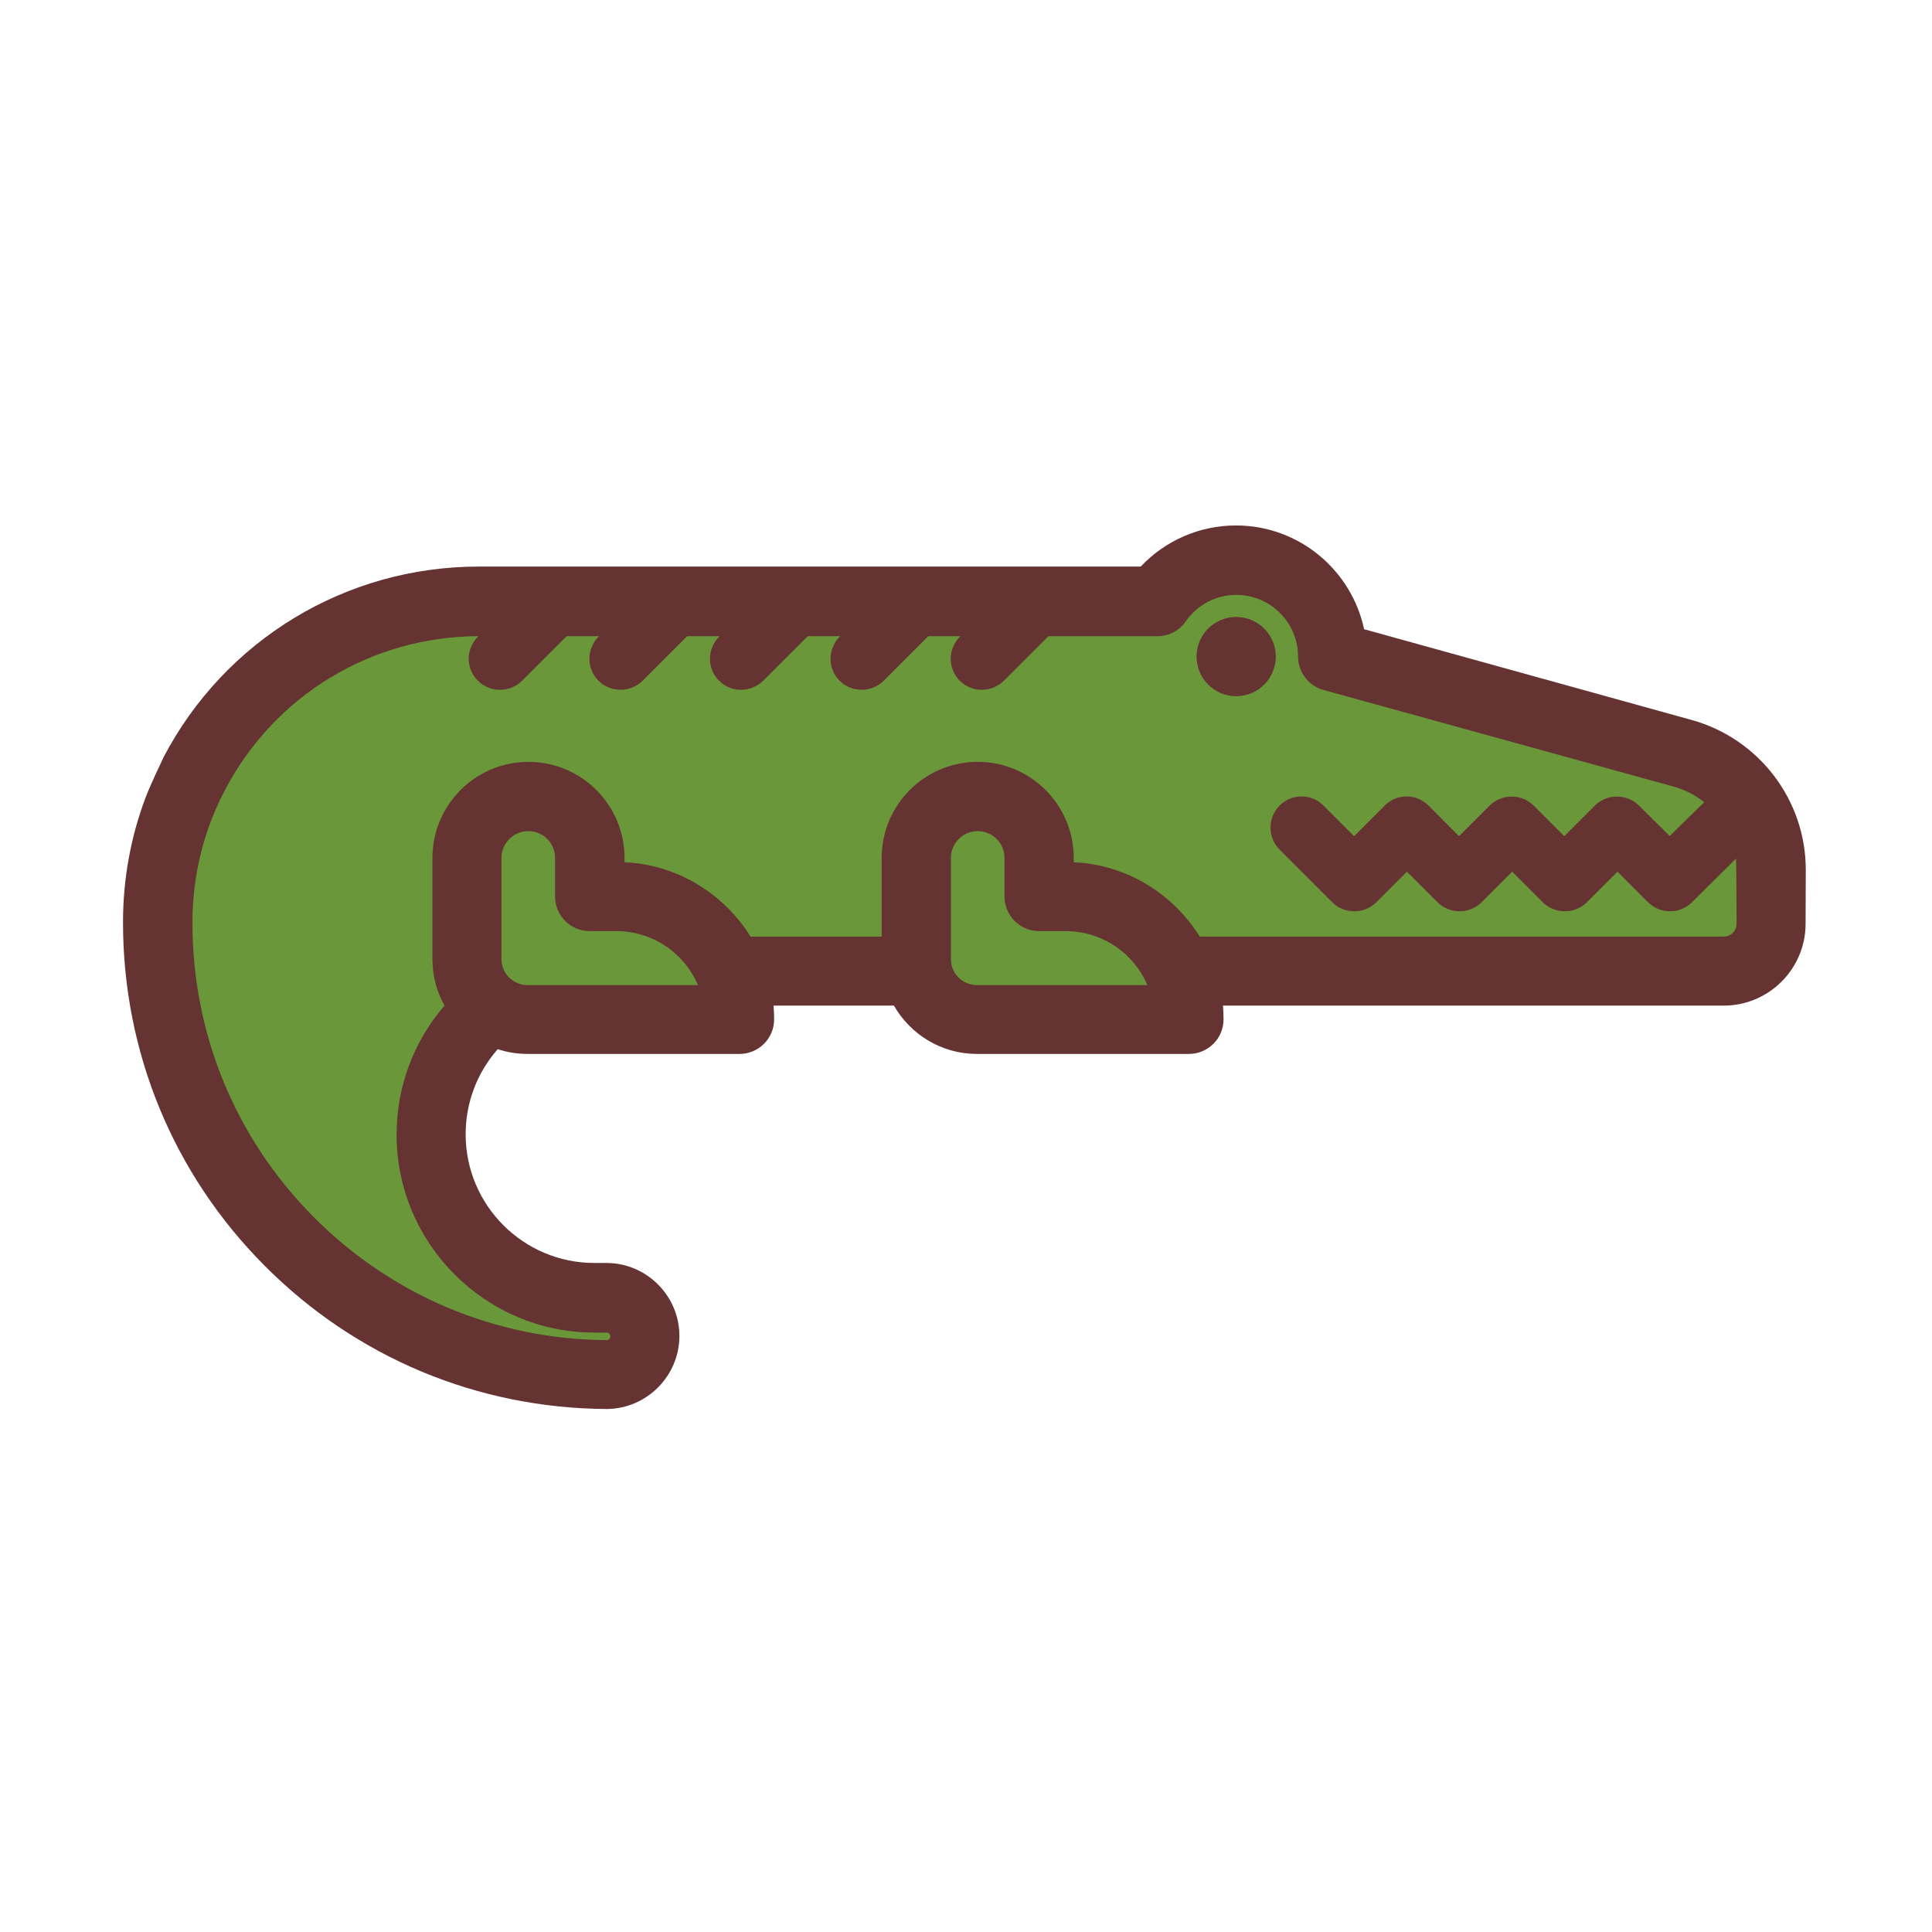
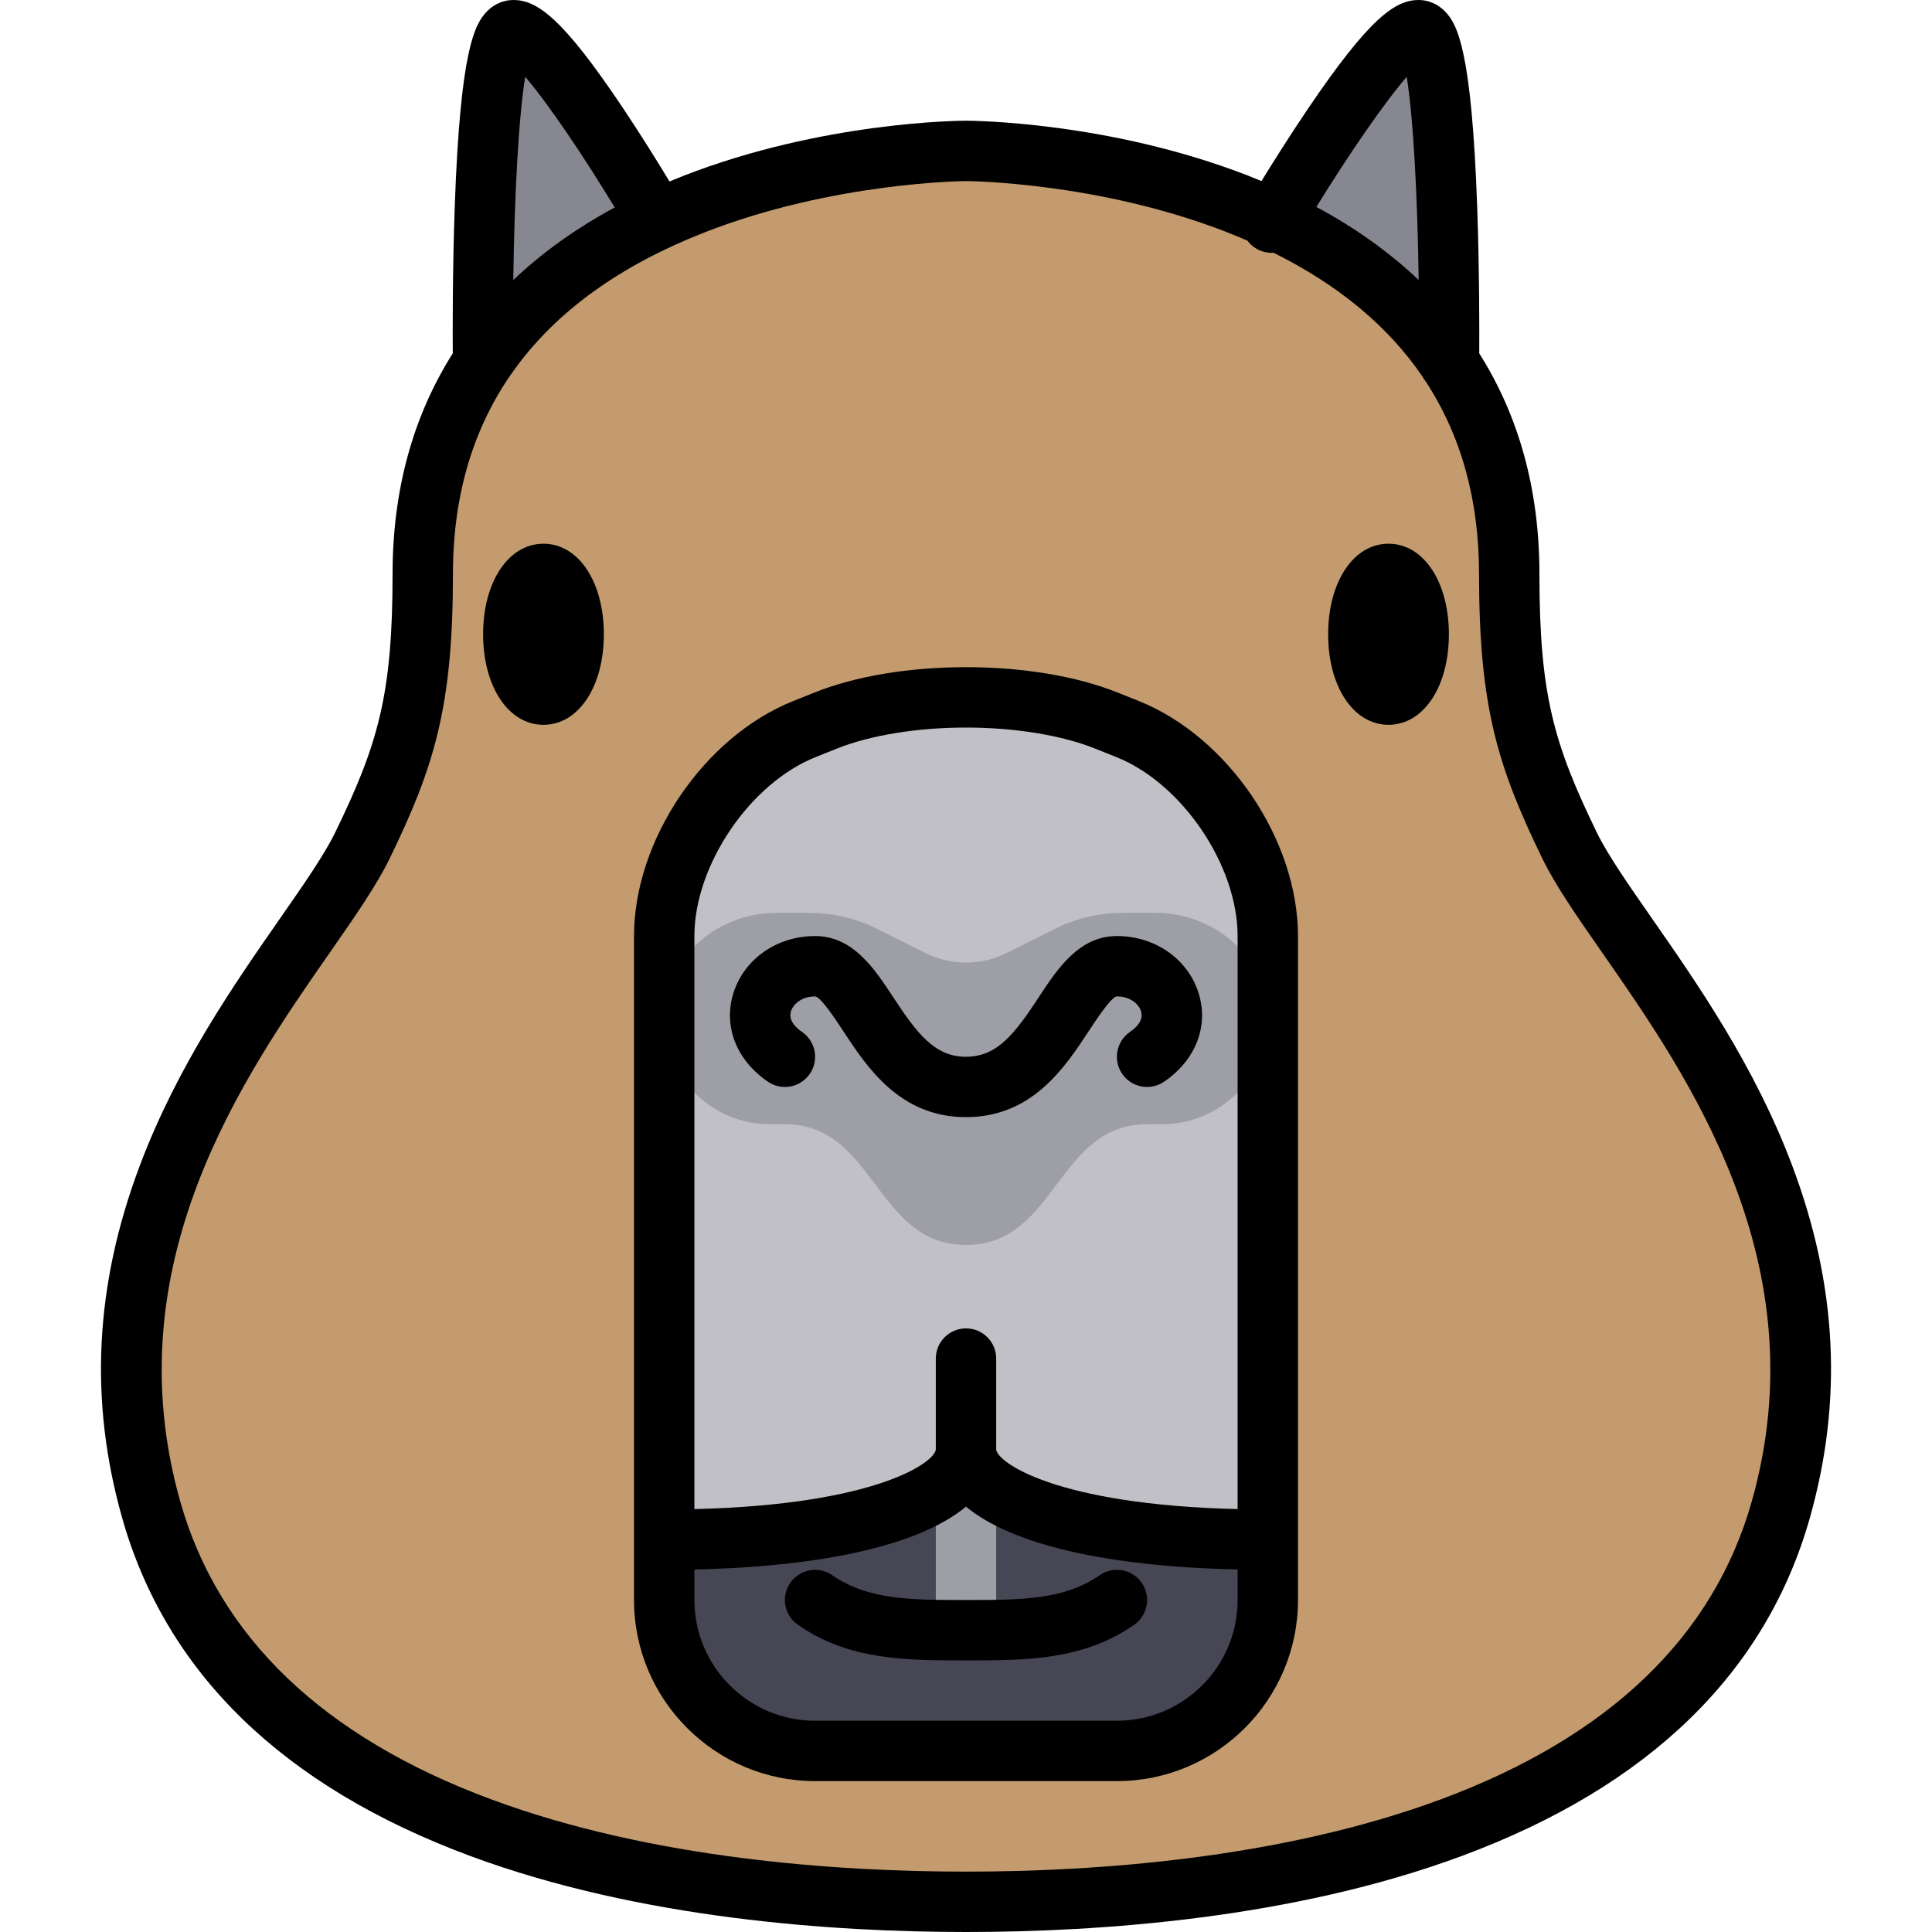
- <svg xmlns="http://www.w3.org/2000/svg" width="800px" height="800px" viewBox="0 0 1024 1024" class="icon" version="1.1">
-   <path d="M920.4 489.7s-0.1-32.6-0.3-34.6l-23.5 23c-6.5 6.4-16.9 6.4-23.3 0L857 462l-16.2 16.2c-3.1 3.1-7.3 4.8-11.7 4.8-4.4 0-8.6-1.7-11.7-4.8L801.3 462l-16.2 16.2c-3.1 3.1-7.3 4.8-11.7 4.8-4.4 0-8.6-1.7-11.7-4.8L745.5 462l-16.2 16.2c-3.1 3.1-7.3 4.8-11.7 4.8-4.4 0-8.6-1.7-11.7-4.8L678 450.3c-6.4-6.5-6.4-16.9 0-23.3 6.5-6.5 16.9-6.5 23.3 0l16.2 16.2 16.2-16.2c6.4-6.5 16.9-6.5 23.3 0l16.2 16.2 16.2-16.2c3.1-3.1 7.3-4.8 11.7-4.8 4.4 0 8.6 1.7 11.7 4.8l16.2 16.2 16.2-16.2c3.1-3.1 7.3-4.8 11.7-4.8 4.4 0 8.6 1.7 11.7 4.8l16.2 16.2s17.6-17.4 18.3-17.9c-4.7-3.7-10.2-6.6-16.3-8.3l-185.5-51.2c-8-2.2-13.5-9.4-13.5-17.7 0-18-14.7-32.7-32.7-32.7-10.7 0-20.7 5.2-26.8 14-3.4 4.9-9.1 7.9-15 7.9h-57.8L532 360.8c-3.2 3.2-7.4 4.8-11.7 4.8-4.2 0-8.5-1.6-11.7-4.8-6.4-6.4-6.4-16.9 0-23.3l0.3-0.3h-17.2l-23.6 23.6c-3.2 3.2-7.4 4.8-11.7 4.8-4.2 0-8.5-1.6-11.7-4.8-6.4-6.4-6.4-16.9 0-23.3l0.3-0.3h-17l-23.6 23.6c-3.2 3.2-7.4 4.8-11.7 4.8-4.2 0-8.5-1.6-11.7-4.8-6.4-6.4-6.4-16.9 0-23.3l0.3-0.3h-17.2l-23.6 23.6c-3.2 3.2-7.4 4.8-11.7 4.8-4.2 0-8.5-1.6-11.7-4.8-6.4-6.4-6.4-16.9 0-23.3l0.3-0.3h-17.2l-23.6 23.6c-3.2 3.2-7.4 4.8-11.7 4.8-4.2 0-8.4-1.6-11.7-4.8-6.5-6.4-6.5-16.9 0-23.3l0.3-0.3c-56.7 0.1-108.1 31.3-134.4 81.6-0.1 0.1-0.1 0.3-0.2 0.4-2.8 5.3-5.3 10.9-7.4 16.5-6.4 17-9.6 35-9.6 53.4 0 58.9 22.8 114.3 64.3 156 41.4 41.6 96.5 64.8 155.3 65.2 1.1-0.1 1.9-0.9 1.9-2s-0.9-2-2-2H315c-57.8 0-104.9-47.1-104.9-104.9 0-25.4 9.1-49.5 25.4-68.4-4.1-7.3-6.4-15.7-6.4-24.6v-53.7c0-28.1 22.8-50.9 50.9-50.9 28.1 0 50.9 22.8 50.9 50.9v2.3c28.2 1.4 52.8 16.8 66.8 39.4h69.5v-41.7c0-28.1 22.8-50.9 50.9-50.9 28.1 0 50.9 22.8 50.9 50.9v2.3c28.2 1.4 52.8 16.8 66.8 39.4h277.7c3.9 0 6.9-3 6.9-6.7z" fill="#6A973A" />
-   <path d="M896.6 381.6c35.8 9.9 60.7 42.7 60.5 79.8l-0.1 28.4c-0.1 23.8-19.5 43.2-43.4 43.2H648.2c0.2 2.4 0.3 4.8 0.3 7.3 0 10.1-8.2 18.3-18.3 18.3H517.7c-18.8 0-35.2-10.4-43.9-25.6H410c0.2 2.4 0.3 4.8 0.3 7.3 0 10.1-8.2 18.3-18.3 18.3H279.5c-5.5 0-10.7-0.9-15.7-2.5-10.9 12.4-17 28.3-17 45.1 0 37.6 30.6 68.2 68.2 68.2h6.4c21.3 0 38.7 17.4 38.7 38.7 0 21-17.1 38.4-38.2 38.7h-0.4c-68.6-0.4-133-27.4-181.3-76-48.4-48.6-75-113.2-75-181.9 0-22.8 4-45.1 12-66.3 2.6-6.9 9.2-20.5 9.2-20.6 0.1-0.1 0.1-0.2 0.1-0.3 32.6-62.5 96.7-101.4 167.2-101.4h350.9c13-13.8 31.2-21.8 50.5-21.8 33.3 0 61.2 23.6 67.9 55l173.6 48.1z" fill="#663333" />
-   <path d="M676.2 348c0-11.6-9.4-21-21-21s-21 9.4-21 21 9.4 21 21 21c11.6 0.1 21-9.3 21-21z" fill="#663333" />
-   <path d="M920.1 455.1c0.3 2 0.3 34.6 0.3 34.6 0 3.7-3 6.7-6.7 6.7H635.9c-14.1-22.6-38.6-38.1-66.8-39.4v-2.3c0-28.1-22.8-50.9-50.9-50.9-28.1 0-50.9 22.8-50.9 50.9v41.7h-69.5c-14.1-22.6-38.6-38.1-66.8-39.4v-2.3c0-28.1-22.8-50.9-50.9-50.9-28.1 0-50.9 22.8-50.9 50.9v53.7c0 8.9 2.3 17.3 6.4 24.6-16.3 18.8-25.4 42.9-25.4 68.4 0 57.8 47.1 104.9 104.9 104.9h6.4c1.1 0 2 0.9 2 2s-0.9 2-1.9 2c-58.7-0.4-113.9-23.6-155.3-65.2-41.5-41.7-64.3-97.1-64.3-156 0-18.4 3.2-36.3 9.6-53.4 2.1-5.6 4.6-11.2 7.4-16.5 0.1-0.1 0.1-0.3 0.2-0.4 26.3-50.3 77.8-81.5 134.4-81.6l-0.3 0.3c-6.5 6.5-6.5 16.9 0 23.3 3.2 3.2 7.4 4.8 11.7 4.8 4.2 0 8.5-1.6 11.7-4.8l23.6-23.6h17.2l-0.3 0.3c-6.4 6.5-6.4 16.9 0 23.3 3.2 3.2 7.4 4.8 11.7 4.8 4.2 0 8.4-1.6 11.7-4.8l23.6-23.6h17.2l-0.3 0.3c-6.4 6.5-6.4 16.9 0 23.3 3.2 3.2 7.4 4.8 11.7 4.8 4.2 0 8.4-1.6 11.7-4.8l23.6-23.6h17.2l-0.3 0.3c-6.4 6.5-6.4 16.9 0 23.3 3.2 3.2 7.4 4.8 11.7 4.8 4.2 0 8.4-1.6 11.7-4.8l23.6-23.6h17l-0.3 0.3c-6.4 6.5-6.4 16.9 0 23.3 3.2 3.2 7.4 4.8 11.7 4.8 4.2 0 8.4-1.6 11.7-4.8l23.6-23.6h57.8c6 0 11.6-2.9 15-7.9 6.1-8.8 16.1-14 26.8-14 18 0 32.7 14.7 32.7 32.7 0 8.2 5.5 15.5 13.5 17.7L887 416.9c6.1 1.7 11.5 4.5 16.3 8.3-0.7 0.5-18.3 17.9-18.3 17.9L868.7 427c-3.1-3.1-7.3-4.8-11.7-4.8-4.4 0-8.6 1.7-11.7 4.8l-16.2 16.2-16.2-16.2c-3.1-3.1-7.3-4.8-11.7-4.8-4.4 0-8.6 1.7-11.7 4.8l-16.2 16.2-16.1-16.2c-6.5-6.5-16.9-6.5-23.3 0l-16.2 16.2-16.2-16.2c-6.4-6.5-16.9-6.5-23.3 0-6.4 6.4-6.4 16.9 0 23.3l27.9 27.9c3.1 3.1 7.3 4.8 11.7 4.8 4.4 0 8.6-1.7 11.7-4.8l16.2-16.2 16.2 16.2c3.1 3.1 7.3 4.8 11.7 4.8 4.4 0 8.6-1.7 11.7-4.8l16.2-16.2 16.2 16.2c3.1 3.1 7.3 4.8 11.7 4.8 4.4 0 8.6-1.7 11.7-4.8l16.2-16.2 16.2 16.2c6.5 6.4 16.9 6.4 23.3 0l23.3-23.1z" fill="#6A973A" />
-   <path d="M655.2 327c11.6 0 21 9.4 21 21s-9.4 21-21 21-21-9.4-21-21 9.4-21 21-21z" fill="#663333" />
-   <path d="M608.1 522.1h-90.4c-7.6 0-13.7-6.2-13.7-13.7v-53.7c0-7.8 6.4-14.2 14.2-14.2s14.2 6.4 14.2 14.2v20.5c0 10.1 8.2 18.3 18.3 18.3H565c19.3 0.1 36 11.8 43.1 28.6zM369.9 522.1h-90.4c-7.6 0-13.7-6.2-13.7-13.7v-53.7c0-7.8 6.4-14.2 14.2-14.2 7.9 0 14.2 6.4 14.2 14.2v20.5c0 10.1 8.2 18.3 18.3 18.3h14.3c19.4 0.1 36 11.8 43.1 28.6z" fill="#6A973A" />
+ <svg xmlns="http://www.w3.org/2000/svg" height="800px" width="800px" version="1.1" id="Layer_1" viewBox="0 0 512 512" xml:space="preserve">
+   <path style="fill:#C39B6E;" d="M256,504c79.313,0,191.59-17.715,215.945-103.974c23.994-84.979-41.25-145.667-55.985-175.956  c-11.997-24.66-15.996-39.323-15.996-71.981C399.964,40.117,256,39.992,256,39.992s-143.964,0.125-143.964,112.097  c0,32.658-3.999,47.321-15.996,71.981c-14.735,30.289-79.979,90.978-55.985,175.956C64.41,486.285,176.687,504,256,504z" />
+   <path style="fill:#C0C0C6;" d="M335.98,424.021c0,21.994-17.996,39.989-39.99,39.989h-79.98c-21.995,0-39.99-17.995-39.99-39.989  V248.064c0-21.994,16.708-46.673,37.13-54.842l5.72-2.288c20.421-8.169,53.838-8.169,74.26,0l5.72,2.288  c20.421,8.169,37.13,32.848,37.13,54.842V424.021z" />
+   <path style="fill:#464655;" d="M334,430.734C334,471.575,280.616,464,256,464s-78,7.575-78-33.266  c-7.074-35.938,18.692-20.409,36-25.734c21.279-6.548,42-14,42-14s19.018,6.444,41,14C313.079,410.527,338.696,394.607,334,430.734z  " />
+   <g>
+     <path style="fill:#9E9EA6;" d="M256.1,434c4.352,0.009,7.9-3.473,7.9-7.824v-26.401c0-5.666-3.582-10.258-8-10.258   s-8,4.592-8,10.258v26.401c0,4.351,3.549,7.833,7.9,7.824C255.967,434,256.033,434,256.1,434z" />
+     <path style="fill:#9E9EA6;" d="M306.416,241.93h-8.975c-6.21,0-12.335,1.446-17.889,4.223l-12.818,6.409   c-6.757,3.379-14.71,3.379-21.467,0l-12.818-6.409c-5.554-2.777-11.679-4.223-17.889-4.223h-8.975   c-15.162,0-28.752,11.353-29.545,26.494c-0.846,16.148,11.998,29.506,27.96,29.506h4c24,0,24,32,48,32s24-32,48-32h4   c15.963,0,28.806-13.358,27.96-29.506C335.167,253.283,321.577,241.93,306.416,241.93z" />
+   </g>
+   <g>
+     <path style="fill:#878791;" d="M136.03,8c-8.998,0-7.998,79.98-7.998,79.98L174,59C174,59,145.028,8,136.03,8z" />
+     <path style="fill:#878791;" d="M375.97,8C366.972,8,337,58,337,58l46.968,29.98C383.968,87.98,384.968,8,375.97,8z" />
+   </g>
+   <path d="M301.821,185.795l-5.72-2.288c-10.799-4.32-25.041-6.699-40.101-6.699s-29.302,2.378-40.101,6.699l-5.72,2.288  c-23.64,9.456-42.159,36.808-42.159,62.27V424.02c0,26.462,21.528,47.991,47.99,47.991h79.979c26.462,0,47.99-21.528,47.99-47.991  V248.064C343.98,222.603,325.461,195.251,301.821,185.795z M327.98,424.02c0,17.64-14.351,31.991-31.99,31.991h-79.98  c-17.64,0-31.99-14.351-31.99-31.991v-8.091c34.97-0.777,59.995-6.7,71.98-16.65c11.985,9.95,37.01,15.873,71.98,16.65V424.02z   M327.98,399.924C279.563,398.777,264,387.379,264,384.03v-23.994c0-4.418-3.582-8-8-8s-8,3.582-8,8v23.994  c0,3.349-15.563,14.747-63.98,15.894v-151.86c0-18.741,14.7-40.454,32.101-47.414l5.72-2.288c8.824-3.53,21.275-5.554,34.159-5.554  s25.334,2.024,34.159,5.554l5.72,2.288c17.401,6.96,32.101,28.673,32.101,47.414V399.924z" />
+   <path d="M275.221,264.37c-6.222,9.474-10.921,15.684-19.221,15.684s-12.999-6.21-19.22-15.684  c-5.02-7.644-10.708-16.308-20.769-16.308c-10.151,0-18.862,6.109-21.675,15.201c-2.698,8.72,0.812,17.685,9.159,23.396  c3.646,2.496,8.625,1.562,11.12-2.085s1.562-8.625-2.085-11.12c-1.731-1.185-3.642-3.094-2.909-5.462  c0.585-1.893,2.835-3.93,6.39-3.93c1.426,0,5.608,6.37,7.395,9.09c6.347,9.665,15.039,22.902,32.595,22.902  s26.248-13.237,32.595-22.902c1.786-2.72,5.969-9.09,7.395-9.09c3.555,0,5.804,2.037,6.39,3.93c0.732,2.368-1.178,4.277-2.909,5.462  c-3.646,2.495-4.58,7.474-2.085,11.12s7.473,4.579,11.12,2.085c8.347-5.711,11.857-14.676,9.159-23.396  c-2.813-9.092-11.523-15.201-21.675-15.201C285.929,248.063,280.24,256.726,275.221,264.37z" />
+   <path d="M220.579,417.453c-3.625-2.522-8.612-1.629-11.136,1.999c-2.523,3.627-1.628,8.612,1.999,11.136  c13.557,9.431,28.615,9.431,44.558,9.431s31.001,0,44.558-9.431c3.627-2.523,4.522-7.509,1.999-11.136  c-2.524-3.627-7.51-4.521-11.136-1.999c-9.438,6.565-20.904,6.565-35.421,6.565C241.483,424.018,230.016,424.018,220.579,417.453z" />
+   <path d="M144.028,144.089c-9.27,0-15.998,10.092-15.998,23.996s6.728,23.996,15.998,23.996s15.998-10.092,15.998-23.996  S153.298,144.089,144.028,144.089z" />
+   <path d="M367.972,144.089c-9.27,0-15.998,10.092-15.998,23.996s6.728,23.996,15.998,23.996s15.998-10.092,15.998-23.996  C383.97,154.181,377.242,144.089,367.972,144.089z" />
+   <path d="M474.95,308.894c-9.939-26.4-25.035-48.081-37.165-65.501c-6.285-9.026-11.713-16.822-14.632-22.821  c-11.397-23.427-15.189-36.609-15.189-68.482c0-22.212-5.415-41.806-15.947-58.441c0.031-5.981,0.045-22.128-0.542-38.723  c-1.466-41.415-5.194-48.529-8.574-51.946C381.001,1.058,378.54,0,375.97,0c-6.252,0-13.082,4.749-29.487,29.02  c-4.764,7.048-9.146,14.023-12.179,18.964c-1.131-0.468-2.261-0.937-3.417-1.388c-36.964-14.406-73.35-14.604-74.894-14.605  c-1.531,0.001-37.917,0.199-74.88,14.605c-1.249,0.487-2.471,0.992-3.691,1.499c-2.944-4.878-7.449-12.172-12.385-19.546  C149.053,4.671,142.297,0,136.03,0c-2.575,0-5.041,1.06-6.944,2.985c-3.375,3.413-7.098,10.483-8.562,51.435  c-0.622,17.381-0.568,34.269-0.535,39.219c-10.536,16.638-15.953,36.234-15.953,58.45c0,31.873-3.792,45.055-15.189,68.482  c-2.918,5.999-8.347,13.795-14.632,22.821c-12.129,17.42-27.226,39.101-37.165,65.501c-11.936,31.703-13.471,62.224-4.695,93.307  c11.604,41.094,42.651,71.26,92.282,89.661C169.532,508.506,220.853,512,256,512s86.468-3.494,131.363-20.139  c49.63-18.401,80.678-48.567,92.282-89.661C488.421,371.117,486.885,340.596,474.95,308.894z M372.79,20.359  c1.781,10.895,2.87,32.031,3.173,53.844c-7.699-7.31-16.74-13.786-27.115-19.361C357.28,41.167,366.674,27.454,372.79,20.359z   M139.188,20.354c6.107,7.144,15.465,20.991,23.719,34.625c-10.276,5.547-19.241,11.979-26.881,19.234  C136.313,52.457,137.398,31.263,139.188,20.354z M464.247,397.853c-10.137,35.9-37.875,62.482-82.446,79.006  C339.13,492.679,289.837,496,256,496s-83.13-3.321-125.801-19.141c-44.57-16.524-72.309-43.106-82.446-79.006  c-17.77-62.935,16.75-112.512,39.592-145.317c6.667-9.575,12.425-17.845,15.889-24.965c11.849-24.356,16.802-40.227,16.802-75.481  c0-42.683,22.378-73.11,66.512-90.438c34.193-13.424,69.116-13.659,69.445-13.66c0.345,0,34.886,0.184,69.083,13.513  c1.88,0.733,3.707,1.499,5.508,2.279c0.619,0.831,1.411,1.556,2.361,2.113c1.432,0.842,3.019,1.187,4.561,1.088  c17.181,8.521,30.331,19.447,39.399,32.714c0.256,0.489,0.562,0.949,0.91,1.374c9.402,14.362,14.147,31.389,14.147,51.017  c0,35.254,4.953,51.125,16.802,75.481c3.464,7.12,9.222,15.39,15.889,24.965C447.497,285.341,482.017,334.918,464.247,397.853z" />
</svg>
